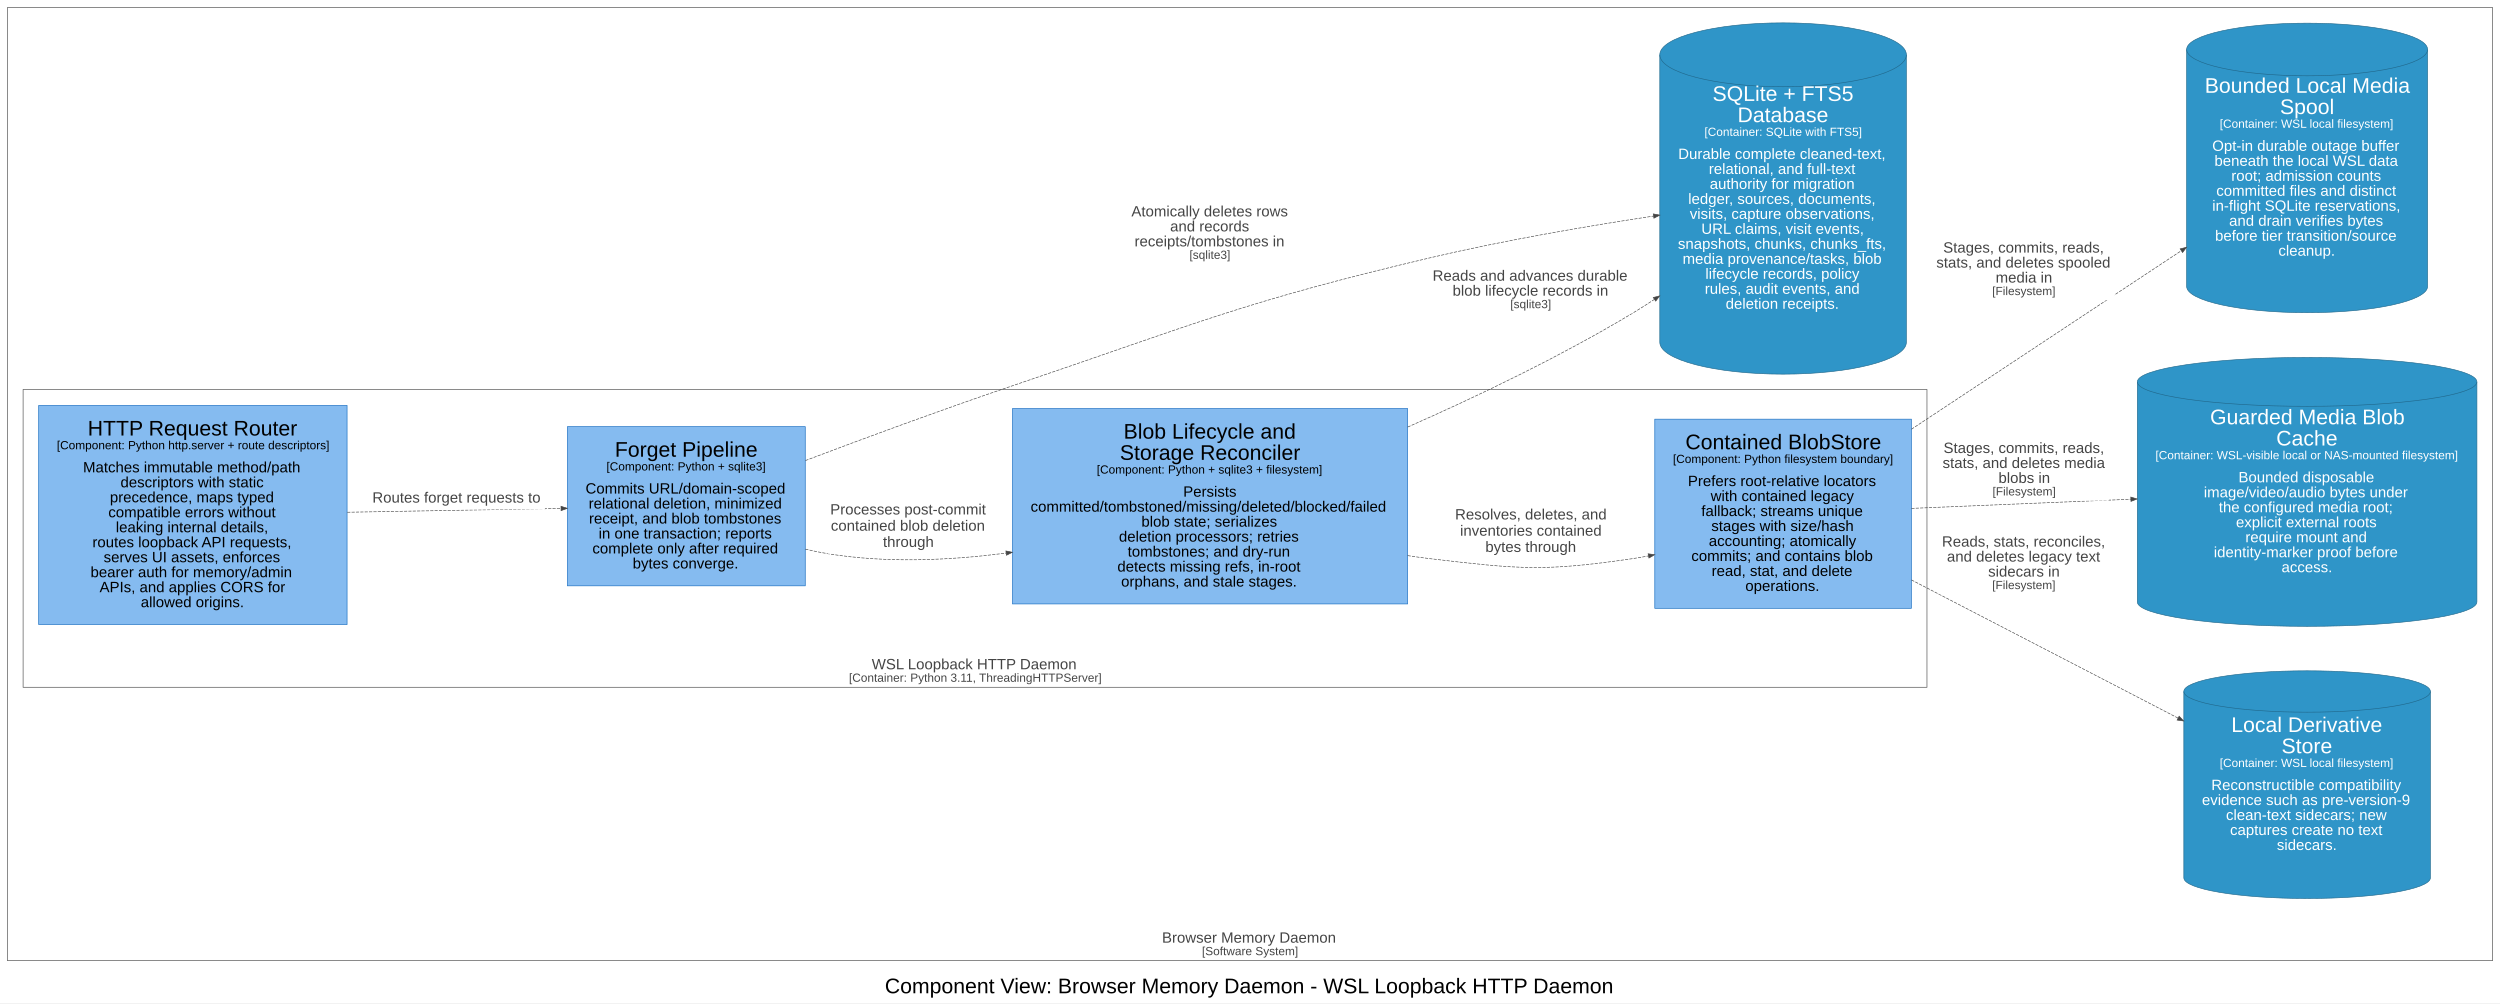
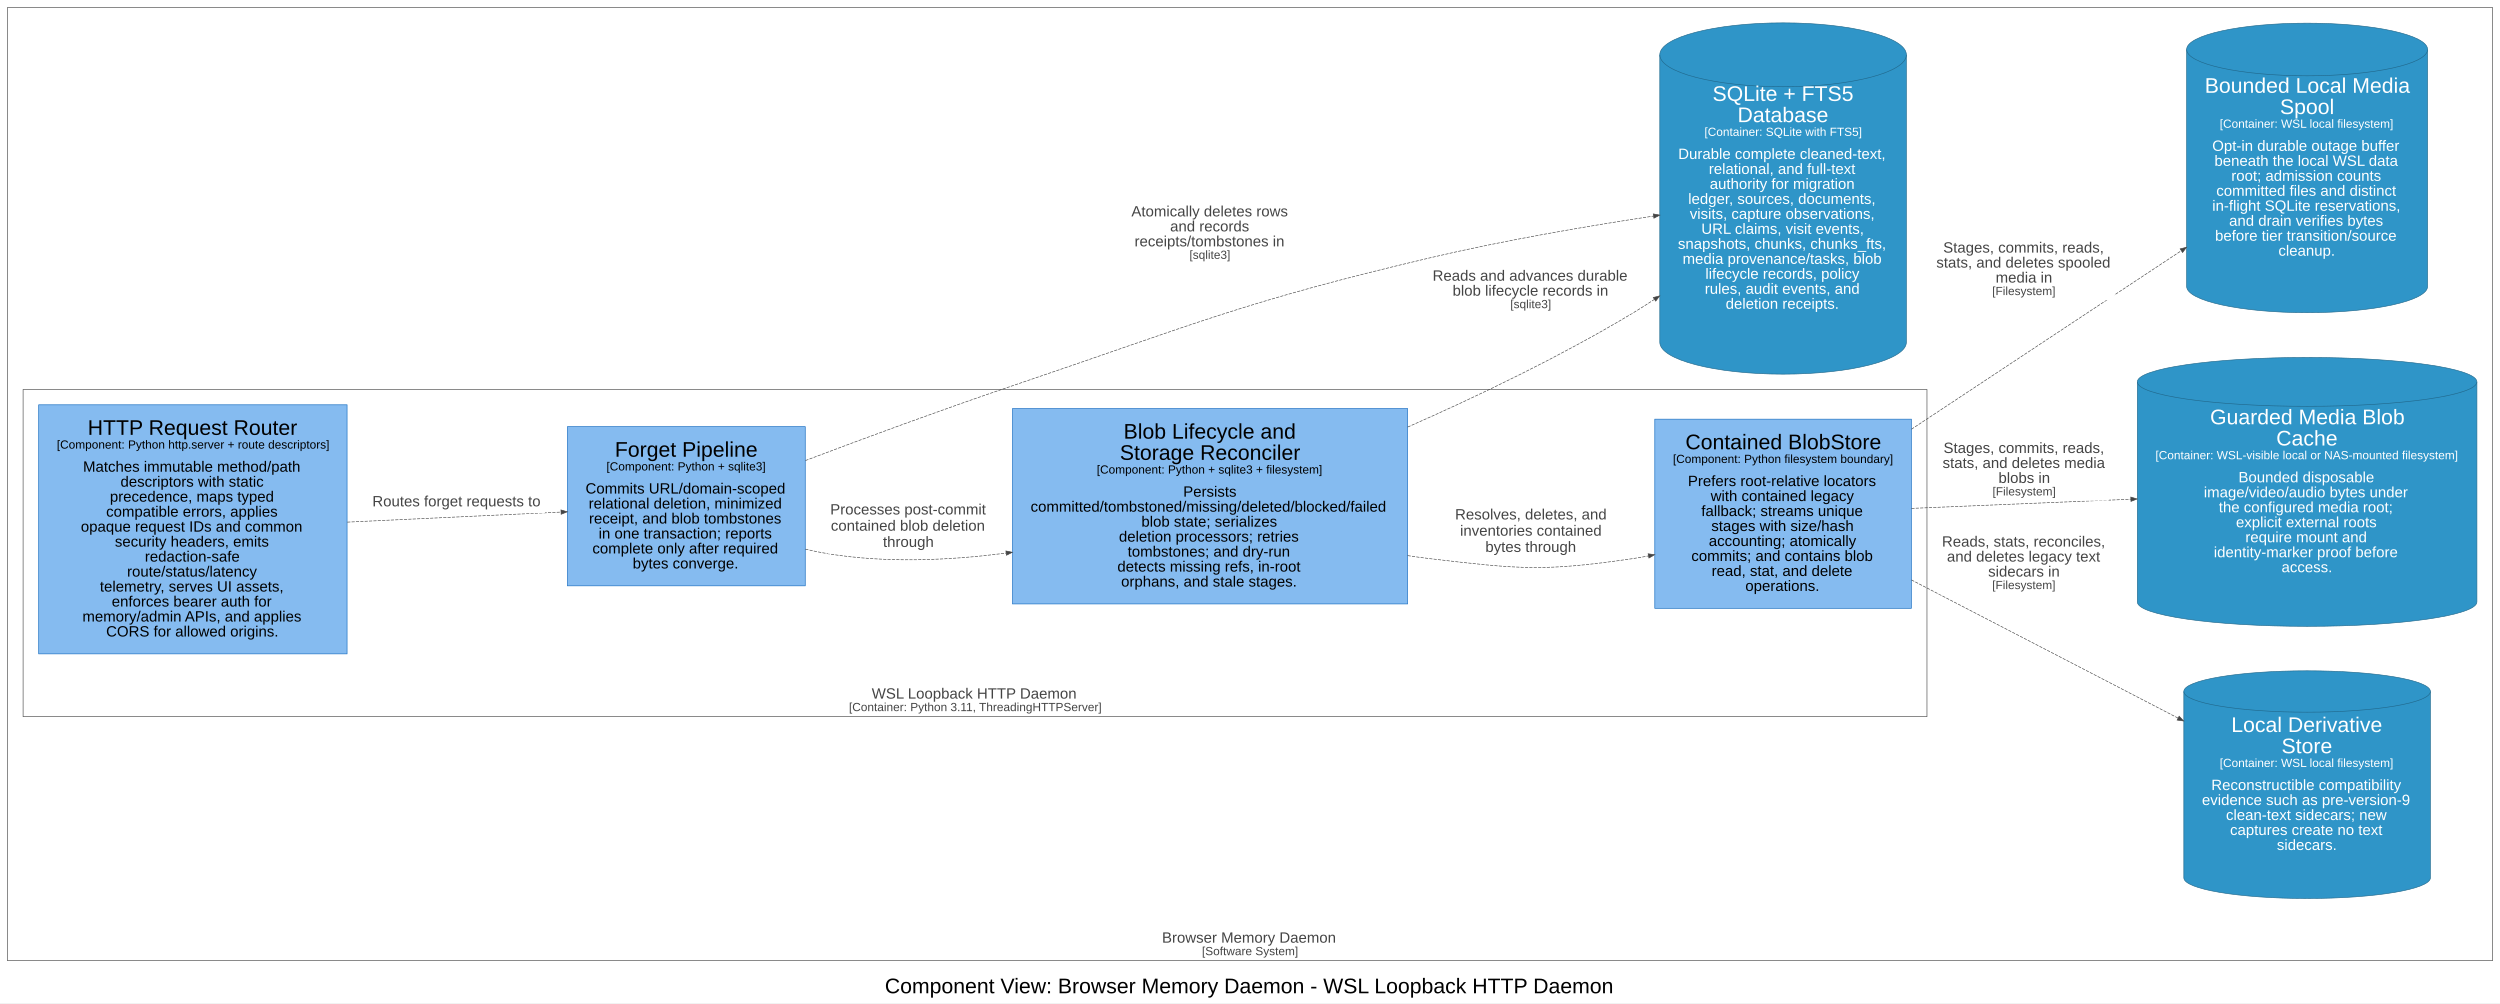
<svg xmlns="http://www.w3.org/2000/svg" width="4005pt" height="1607pt" viewBox="0.00 0.00 4005.00 1607.00">
  <g id="graph0" class="graph" transform="scale(1 1) rotate(0) translate(4 1603)">
    <polygon fill="white" stroke="transparent" points="-4,4 -4,-1603 4001,-1603 4001,4 -4,4" />
    <text text-anchor="start" x="1413.5" y="-11.8" font-family="Arial" font-size="34.00">Component View: Browser Memory Daemon - WSL Loopback HTTP Daemon</text>
    <g id="clust1" class="cluster">
      <polygon fill="none" stroke="#444444" points="8,-64 8,-1591 3989,-1591 3989,-64 8,-64" />
      <text text-anchor="start" x="1857.5" y="-92.8" font-family="Arial" font-size="24.00" fill="#444444">Browser Memory Daemon</text>
      <text text-anchor="start" x="1921.5" y="-72.8" font-family="Arial" font-size="19.00" fill="#444444">[Software System]</text>
    </g>
    <g id="clust2" class="cluster">
-       <polygon fill="none" stroke="#444444" points="33,-502 33,-979 3083,-979 3083,-502 33,-502" />
-       <text text-anchor="start" x="1392.5" y="-530.8" font-family="Arial" font-size="24.00" fill="#444444">WSL Loopback HTTP Daemon</text>
-       <text text-anchor="start" x="1356" y="-510.8" font-family="Arial" font-size="19.00" fill="#444444">[Container: Python 3.11, ThreadingHTTPServer]</text>
+       <polygon fill="none" stroke="#444444" points="33,-455 33,-979 3083,-979 3083,-455 33,-455" />
+       <text text-anchor="start" x="1392.5" y="-483.8" font-family="Arial" font-size="24.00" fill="#444444">WSL Loopback HTTP Daemon</text>
+       <text text-anchor="start" x="1356" y="-463.8" font-family="Arial" font-size="19.00" fill="#444444">[Container: Python 3.11, ThreadingHTTPServer]</text>
    </g>
    <g id="23" class="node">
-       <polygon fill="#85bbf0" stroke="#1168bd" points="552,-953.5 58,-953.5 58,-602.5 552,-602.5 552,-953.5" />
-       <text text-anchor="start" x="136.5" y="-905.3" font-family="Arial" font-size="34.00" fill="#000000">HTTP Request Router</text>
-       <text text-anchor="start" x="87" y="-883.3" font-family="Arial" font-size="19.00" fill="#000000">[Component: Python http.server + route descriptors]</text>
-       <text text-anchor="start" x="129" y="-846.3" font-family="Arial" font-size="24.00" fill="#000000">Matches immutable method/path</text>
-       <text text-anchor="start" x="189" y="-822.3" font-family="Arial" font-size="24.00" fill="#000000">descriptors with static</text>
-       <text text-anchor="start" x="172" y="-798.3" font-family="Arial" font-size="24.00" fill="#000000">precedence, maps typed</text>
-       <text text-anchor="start" x="169.5" y="-774.3" font-family="Arial" font-size="24.00" fill="#000000">compatible errors without</text>
-       <text text-anchor="start" x="181.5" y="-750.3" font-family="Arial" font-size="24.00" fill="#000000">leaking internal details,</text>
-       <text text-anchor="start" x="144" y="-726.3" font-family="Arial" font-size="24.00" fill="#000000">routes loopback API requests,</text>
-       <text text-anchor="start" x="162" y="-702.3" font-family="Arial" font-size="24.00" fill="#000000">serves UI assets, enforces</text>
-       <text text-anchor="start" x="141" y="-678.3" font-family="Arial" font-size="24.00" fill="#000000">bearer auth for memory/admin</text>
-       <text text-anchor="start" x="155.5" y="-654.3" font-family="Arial" font-size="24.00" fill="#000000">APIs, and applies CORS for</text>
-       <text text-anchor="start" x="221.5" y="-630.3" font-family="Arial" font-size="24.00" fill="#000000">allowed origins.</text>
+       <polygon fill="#85bbf0" stroke="#1168bd" points="552,-954.5 58,-954.5 58,-555.5 552,-555.5 552,-954.5" />
+       <text text-anchor="start" x="136.5" y="-906.3" font-family="Arial" font-size="34.00" fill="#000000">HTTP Request Router</text>
+       <text text-anchor="start" x="87" y="-884.3" font-family="Arial" font-size="19.00" fill="#000000">[Component: Python http.server + route descriptors]</text>
+       <text text-anchor="start" x="129" y="-847.3" font-family="Arial" font-size="24.00" fill="#000000">Matches immutable method/path</text>
+       <text text-anchor="start" x="189" y="-823.3" font-family="Arial" font-size="24.00" fill="#000000">descriptors with static</text>
+       <text text-anchor="start" x="172" y="-799.3" font-family="Arial" font-size="24.00" fill="#000000">precedence, maps typed</text>
+       <text text-anchor="start" x="166" y="-775.3" font-family="Arial" font-size="24.00" fill="#000000">compatible errors, applies</text>
+       <text text-anchor="start" x="125.5" y="-751.3" font-family="Arial" font-size="24.00" fill="#000000">opaque request IDs and common</text>
+       <text text-anchor="start" x="180" y="-727.3" font-family="Arial" font-size="24.00" fill="#000000">security headers, emits</text>
+       <text text-anchor="start" x="228" y="-703.3" font-family="Arial" font-size="24.00" fill="#000000">redaction-safe</text>
+       <text text-anchor="start" x="199.5" y="-679.3" font-family="Arial" font-size="24.00" fill="#000000">route/status/latency</text>
+       <text text-anchor="start" x="156" y="-655.3" font-family="Arial" font-size="24.00" fill="#000000">telemetry, serves UI assets,</text>
+       <text text-anchor="start" x="175" y="-631.3" font-family="Arial" font-size="24.00" fill="#000000">enforces bearer auth for</text>
+       <text text-anchor="start" x="128" y="-607.3" font-family="Arial" font-size="24.00" fill="#000000">memory/admin APIs, and applies</text>
+       <text text-anchor="start" x="166" y="-583.3" font-family="Arial" font-size="24.00" fill="#000000">CORS for allowed origins.</text>
    </g>
    <g id="41" class="node">
      <polygon fill="#85bbf0" stroke="#1168bd" points="1286,-919.5 905,-919.5 905,-664.5 1286,-664.5 1286,-919.5" />
      <text text-anchor="start" x="981" y="-871.3" font-family="Arial" font-size="34.00" fill="#000000">Forget Pipeline</text>
      <text text-anchor="start" x="967.5" y="-849.3" font-family="Arial" font-size="19.00" fill="#000000">[Component: Python + sqlite3]</text>
      <text text-anchor="start" x="934" y="-812.3" font-family="Arial" font-size="24.00" fill="#000000">Commits URL/domain-scoped</text>
      <text text-anchor="start" x="939" y="-788.3" font-family="Arial" font-size="24.00" fill="#000000">relational deletion, minimized</text>
      <text text-anchor="start" x="939.5" y="-764.3" font-family="Arial" font-size="24.00" fill="#000000">receipt, and blob tombstones</text>
      <text text-anchor="start" x="955" y="-740.3" font-family="Arial" font-size="24.00" fill="#000000">in one transaction; reports</text>
      <text text-anchor="start" x="945" y="-716.3" font-family="Arial" font-size="24.00" fill="#000000">complete only after required</text>
      <text text-anchor="start" x="1009.5" y="-692.3" font-family="Arial" font-size="24.00" fill="#000000">bytes converge.</text>
    </g>
    <g id="121" class="edge">
-       <path fill="none" stroke="#444444" stroke-dasharray="5,2" d="M552.24,-782.37C662.33,-784.33 790.44,-786.6 894.48,-788.45" />
-       <polygon fill="#444444" stroke="#444444" points="894.73,-791.95 904.79,-788.63 894.86,-784.95 894.73,-791.95" />
-       <polygon fill="white" stroke="transparent" points="588,-787 588,-821 869,-821 869,-787 588,-787" />
-       <text text-anchor="start" x="592.5" y="-797.8" font-family="Arial" font-size="24.00" fill="#444444">Routes forget requests to</text>
+       <path fill="none" stroke="#444444" stroke-dasharray="5,2" d="M552.24,-766.55C662.45,-771.73 790.7,-777.74 894.8,-782.63" />
+       <polygon fill="#444444" stroke="#444444" points="894.64,-786.13 904.79,-783.1 894.97,-779.13 894.64,-786.13" />
+       <polygon fill="white" stroke="transparent" points="588,-781 588,-815 869,-815 869,-781 588,-781" />
+       <text text-anchor="start" x="592.5" y="-791.8" font-family="Arial" font-size="24.00" fill="#444444">Routes forget requests to</text>
    </g>
    <g id="38" class="node">
      <polygon fill="#85bbf0" stroke="#1168bd" points="3058,-931.5 2647,-931.5 2647,-628.5 3058,-628.5 3058,-931.5" />
      <text text-anchor="start" x="2696" y="-883.3" font-family="Arial" font-size="34.00" fill="#000000">Contained BlobStore</text>
      <text text-anchor="start" x="2676" y="-861.3" font-family="Arial" font-size="19.00" fill="#000000">[Component: Python filesystem boundary]</text>
      <text text-anchor="start" x="2700" y="-824.3" font-family="Arial" font-size="24.00" fill="#000000">Prefers root-relative locators</text>
      <text text-anchor="start" x="2736.5" y="-800.3" font-family="Arial" font-size="24.00" fill="#000000">with contained legacy</text>
      <text text-anchor="start" x="2721.5" y="-776.3" font-family="Arial" font-size="24.00" fill="#000000">fallback; streams unique</text>
      <text text-anchor="start" x="2737.5" y="-752.3" font-family="Arial" font-size="24.00" fill="#000000">stages with size/hash</text>
      <text text-anchor="start" x="2733.5" y="-728.3" font-family="Arial" font-size="24.00" fill="#000000">accounting; atomically</text>
      <text text-anchor="start" x="2705.5" y="-704.3" font-family="Arial" font-size="24.00" fill="#000000">commits; and contains blob</text>
      <text text-anchor="start" x="2738" y="-680.3" font-family="Arial" font-size="24.00" fill="#000000">read, stat, and delete</text>
      <text text-anchor="start" x="2792" y="-656.3" font-family="Arial" font-size="24.00" fill="#000000">operations.</text>
    </g>
    <g id="48" class="node">
      <path fill="#2f95c8" stroke="#20688c" d="M3889.5,-495.22C3889.5,-513.51 3800.98,-528.38 3692,-528.38 3583.02,-528.38 3494.5,-513.51 3494.5,-495.22 3494.5,-495.22 3494.5,-196.78 3494.5,-196.78 3494.5,-178.49 3583.02,-163.62 3692,-163.62 3800.98,-163.62 3889.5,-178.49 3889.5,-196.78 3889.5,-196.78 3889.5,-495.22 3889.5,-495.22" />
      <path fill="none" stroke="#20688c" d="M3889.5,-495.22C3889.5,-476.92 3800.98,-462.06 3692,-462.06 3583.02,-462.06 3494.5,-476.92 3494.5,-495.22" />
      <text text-anchor="start" x="3570.5" y="-430.3" font-family="Arial" font-size="34.00" fill="#ffffff">Local Derivative</text>
      <text text-anchor="start" x="3651" y="-396.3" font-family="Arial" font-size="34.00" fill="#ffffff">Store</text>
      <text text-anchor="start" x="3552" y="-374.3" font-family="Arial" font-size="19.00" fill="#ffffff">[Container: WSL local filesystem]</text>
      <text text-anchor="start" x="3538.5" y="-337.3" font-family="Arial" font-size="24.00" fill="#ffffff">Reconstructible compatibility</text>
      <text text-anchor="start" x="3523.5" y="-313.3" font-family="Arial" font-size="24.00" fill="#ffffff">evidence such as pre-version-9</text>
      <text text-anchor="start" x="3562" y="-289.3" font-family="Arial" font-size="24.00" fill="#ffffff">clean-text sidecars; new</text>
      <text text-anchor="start" x="3568.5" y="-265.3" font-family="Arial" font-size="24.00" fill="#ffffff">captures create no text</text>
      <text text-anchor="start" x="3643.5" y="-241.3" font-family="Arial" font-size="24.00" fill="#ffffff">sidecars.</text>
    </g>
    <g id="155" class="edge">
      <path fill="none" stroke="#444444" stroke-dasharray="5,2" d="M3058.11,-673.97C3187.93,-606.7 3355.32,-519.95 3485.34,-452.57" />
      <polygon fill="#444444" stroke="#444444" points="3486.97,-455.67 3494.24,-447.96 3483.75,-449.45 3486.97,-455.67" />
      <polygon fill="white" stroke="transparent" points="3103,-651 3103,-750 3375,-750 3375,-651 3103,-651" />
      <text text-anchor="start" x="3107" y="-727.3" font-family="Arial" font-size="24.00" fill="#444444">Reads, stats, reconciles,</text>
      <text text-anchor="start" x="3115" y="-703.3" font-family="Arial" font-size="24.00" fill="#444444">and deletes legacy text</text>
      <text text-anchor="start" x="3181" y="-679.3" font-family="Arial" font-size="24.00" fill="#444444">sidecars in</text>
      <text text-anchor="start" x="3187.5" y="-659.3" font-family="Arial" font-size="19.00" fill="#444444">[Filesystem]</text>
    </g>
    <g id="49" class="node">
      <path fill="#2f95c8" stroke="#20688c" d="M3964,-991.22C3964,-1012.82 3842.09,-1030.38 3692,-1030.38 3541.91,-1030.38 3420,-1012.82 3420,-991.22 3420,-991.22 3420,-638.78 3420,-638.78 3420,-617.18 3541.91,-599.62 3692,-599.62 3842.09,-599.62 3964,-617.18 3964,-638.78 3964,-638.78 3964,-991.22 3964,-991.22" />
      <path fill="none" stroke="#20688c" d="M3964,-991.22C3964,-969.61 3842.09,-952.06 3692,-952.06 3541.91,-952.06 3420,-969.61 3420,-991.22" />
      <text text-anchor="start" x="3536.5" y="-923.3" font-family="Arial" font-size="34.00" fill="#ffffff">Guarded Media Blob</text>
      <text text-anchor="start" x="3642.5" y="-889.3" font-family="Arial" font-size="34.00" fill="#ffffff">Cache</text>
      <text text-anchor="start" x="3449" y="-867.3" font-family="Arial" font-size="19.00" fill="#ffffff">[Container: WSL-visible local or NAS-mounted filesystem]</text>
      <text text-anchor="start" x="3582" y="-830.3" font-family="Arial" font-size="24.00" fill="#ffffff">Bounded disposable</text>
      <text text-anchor="start" x="3526.5" y="-806.3" font-family="Arial" font-size="24.00" fill="#ffffff">image/video/audio bytes under</text>
      <text text-anchor="start" x="3550.5" y="-782.3" font-family="Arial" font-size="24.00" fill="#ffffff">the configured media root;</text>
      <text text-anchor="start" x="3578" y="-758.3" font-family="Arial" font-size="24.00" fill="#ffffff">explicit external roots</text>
      <text text-anchor="start" x="3593" y="-734.3" font-family="Arial" font-size="24.00" fill="#ffffff">require mount and</text>
      <text text-anchor="start" x="3542.5" y="-710.3" font-family="Arial" font-size="24.00" fill="#ffffff">identity-marker proof before</text>
      <text text-anchor="start" x="3651" y="-686.3" font-family="Arial" font-size="24.00" fill="#ffffff">access.</text>
    </g>
    <g id="156" class="edge">
      <path fill="none" stroke="#444444" stroke-dasharray="5,2" d="M3058.11,-788.55C3163.86,-792.97 3294.54,-798.43 3409.64,-803.24" />
      <polygon fill="#444444" stroke="#444444" points="3409.53,-806.74 3419.67,-803.66 3409.82,-799.75 3409.53,-806.74" />
      <polygon fill="white" stroke="transparent" points="3103.5,-801 3103.5,-900 3374.5,-900 3374.5,-801 3103.5,-801" />
      <text text-anchor="start" x="3109.5" y="-877.3" font-family="Arial" font-size="24.00" fill="#444444">Stages, commits, reads,</text>
      <text text-anchor="start" x="3108" y="-853.3" font-family="Arial" font-size="24.00" fill="#444444">stats, and deletes media</text>
      <text text-anchor="start" x="3197.5" y="-829.3" font-family="Arial" font-size="24.00" fill="#444444">blobs in</text>
      <text text-anchor="start" x="3188" y="-809.3" font-family="Arial" font-size="19.00" fill="#444444">[Filesystem]</text>
    </g>
    <g id="50" class="node">
      <path fill="#2f95c8" stroke="#20688c" d="M3885,-1523.72C3885,-1546.98 3798.49,-1565.88 3692,-1565.88 3585.51,-1565.88 3499,-1546.98 3499,-1523.72 3499,-1523.72 3499,-1144.28 3499,-1144.28 3499,-1121.02 3585.51,-1102.12 3692,-1102.12 3798.49,-1102.12 3885,-1121.02 3885,-1144.28 3885,-1144.28 3885,-1523.72 3885,-1523.72" />
      <path fill="none" stroke="#20688c" d="M3885,-1523.72C3885,-1500.45 3798.49,-1481.56 3692,-1481.56 3585.51,-1481.56 3499,-1500.45 3499,-1523.72" />
      <text text-anchor="start" x="3528" y="-1454.3" font-family="Arial" font-size="34.00" fill="#ffffff">Bounded Local Media</text>
      <text text-anchor="start" x="3648.5" y="-1420.3" font-family="Arial" font-size="34.00" fill="#ffffff">Spool</text>
      <text text-anchor="start" x="3552" y="-1398.3" font-family="Arial" font-size="19.00" fill="#ffffff">[Container: WSL local filesystem]</text>
      <text text-anchor="start" x="3540" y="-1361.3" font-family="Arial" font-size="24.00" fill="#ffffff">Opt-in durable outage buffer</text>
      <text text-anchor="start" x="3543.5" y="-1337.3" font-family="Arial" font-size="24.00" fill="#ffffff">beneath the local WSL data</text>
      <text text-anchor="start" x="3570.5" y="-1313.3" font-family="Arial" font-size="24.00" fill="#ffffff">root; admission counts</text>
      <text text-anchor="start" x="3546.5" y="-1289.3" font-family="Arial" font-size="24.00" fill="#ffffff">committed files and distinct</text>
      <text text-anchor="start" x="3540" y="-1265.3" font-family="Arial" font-size="24.00" fill="#ffffff">in-flight SQLite reservations,</text>
      <text text-anchor="start" x="3567" y="-1241.3" font-family="Arial" font-size="24.00" fill="#ffffff">and drain verifies bytes</text>
      <text text-anchor="start" x="3544.5" y="-1217.3" font-family="Arial" font-size="24.00" fill="#ffffff">before tier transition/source</text>
      <text text-anchor="start" x="3646" y="-1193.3" font-family="Arial" font-size="24.00" fill="#ffffff">cleanup.</text>
    </g>
    <g id="157" class="edge">
      <path fill="none" stroke="#444444" stroke-dasharray="5,2" d="M3058.11,-915.35C3189.6,-1002.33 3359.63,-1114.8 3490.34,-1201.26" />
      <polygon fill="#444444" stroke="#444444" points="3488.62,-1204.32 3498.89,-1206.92 3492.48,-1198.48 3488.62,-1204.32" />
      <polygon fill="white" stroke="transparent" points="3094,-1122 3094,-1221 3384,-1221 3384,-1122 3094,-1122" />
      <text text-anchor="start" x="3109" y="-1198.3" font-family="Arial" font-size="24.00" fill="#444444">Stages, commits, reads,</text>
      <text text-anchor="start" x="3098" y="-1174.3" font-family="Arial" font-size="24.00" fill="#444444">stats, and deletes spooled</text>
      <text text-anchor="start" x="3193" y="-1150.3" font-family="Arial" font-size="24.00" fill="#444444">media in</text>
      <text text-anchor="start" x="3187.5" y="-1130.3" font-family="Arial" font-size="19.00" fill="#444444">[Filesystem]</text>
    </g>
    <g id="39" class="node">
      <polygon fill="#85bbf0" stroke="#1168bd" points="2251,-948.5 1618,-948.5 1618,-635.5 2251,-635.5 2251,-948.5" />
      <text text-anchor="start" x="1796" y="-900.3" font-family="Arial" font-size="34.00" fill="#000000">Blob Lifecycle and</text>
      <text text-anchor="start" x="1790" y="-866.3" font-family="Arial" font-size="34.00" fill="#000000">Storage Reconciler</text>
      <text text-anchor="start" x="1753" y="-844.3" font-family="Arial" font-size="19.00" fill="#000000">[Component: Python + sqlite3 + filesystem]</text>
      <text text-anchor="start" x="1891.5" y="-807.3" font-family="Arial" font-size="24.00" fill="#000000">Persists</text>
      <text text-anchor="start" x="1647" y="-783.3" font-family="Arial" font-size="24.00" fill="#000000">committed/tombstoned/missing/deleted/blocked/failed</text>
      <text text-anchor="start" x="1824.5" y="-759.3" font-family="Arial" font-size="24.00" fill="#000000">blob state; serializes</text>
      <text text-anchor="start" x="1788.5" y="-735.3" font-family="Arial" font-size="24.00" fill="#000000">deletion processors; retries</text>
      <text text-anchor="start" x="1802.5" y="-711.3" font-family="Arial" font-size="24.00" fill="#000000">tombstones; and dry-run</text>
      <text text-anchor="start" x="1786" y="-687.3" font-family="Arial" font-size="24.00" fill="#000000">detects missing refs, in-root</text>
      <text text-anchor="start" x="1792" y="-663.3" font-family="Arial" font-size="24.00" fill="#000000">orphans, and stale stages.</text>
    </g>
    <g id="154" class="edge">
      <path fill="none" stroke="#444444" stroke-dasharray="5,2" d="M2251.04,-712.91C2263.14,-711.05 2275.16,-709.4 2287,-708 2430.01,-691.15 2468.52,-687.13 2611,-708 2619.54,-709.25 2628.19,-710.74 2636.9,-712.42" />
      <polygon fill="#444444" stroke="#444444" points="2636.25,-715.86 2646.74,-714.4 2637.63,-709 2636.25,-715.86" />
      <polygon fill="white" stroke="transparent" points="2322.5,-708 2322.5,-794 2575.5,-794 2575.5,-708 2322.5,-708" />
      <text text-anchor="start" x="2327" y="-770.8" font-family="Arial" font-size="24.00" fill="#444444">Resolves, deletes, and</text>
      <text text-anchor="start" x="2335" y="-744.8" font-family="Arial" font-size="24.00" fill="#444444">inventories contained</text>
      <text text-anchor="start" x="2375.5" y="-718.8" font-family="Arial" font-size="24.00" fill="#444444">bytes through</text>
    </g>
    <g id="47" class="node">
      <path fill="#2f95c8" stroke="#20688c" d="M3050,-1515.22C3050,-1543.44 2961.48,-1566.38 2852.5,-1566.38 2743.52,-1566.38 2655,-1543.44 2655,-1515.22 2655,-1515.22 2655,-1054.78 2655,-1054.78 2655,-1026.56 2743.52,-1003.62 2852.5,-1003.62 2961.48,-1003.62 3050,-1026.56 3050,-1054.78 3050,-1054.78 3050,-1515.22 3050,-1515.22" />
      <path fill="none" stroke="#20688c" d="M3050,-1515.22C3050,-1486.99 2961.48,-1464.06 2852.5,-1464.06 2743.52,-1464.06 2655,-1486.99 2655,-1515.22" />
      <text text-anchor="start" x="2739.5" y="-1441.3" font-family="Arial" font-size="34.00" fill="#ffffff">SQLite + FTS5</text>
      <text text-anchor="start" x="2779.5" y="-1407.3" font-family="Arial" font-size="34.00" fill="#ffffff">Database</text>
      <text text-anchor="start" x="2726.5" y="-1385.3" font-family="Arial" font-size="19.00" fill="#ffffff">[Container: SQLite with FTS5]</text>
      <text text-anchor="start" x="2684.5" y="-1348.3" font-family="Arial" font-size="24.00" fill="#ffffff">Durable complete cleaned-text,</text>
      <text text-anchor="start" x="2733.5" y="-1324.3" font-family="Arial" font-size="24.00" fill="#ffffff">relational, and full-text</text>
      <text text-anchor="start" x="2735" y="-1300.3" font-family="Arial" font-size="24.00" fill="#ffffff">authority for migration</text>
      <text text-anchor="start" x="2700.5" y="-1276.3" font-family="Arial" font-size="24.00" fill="#ffffff">ledger, sources, documents,</text>
      <text text-anchor="start" x="2703" y="-1252.3" font-family="Arial" font-size="24.00" fill="#ffffff">visits, capture observations,</text>
      <text text-anchor="start" x="2721.5" y="-1228.3" font-family="Arial" font-size="24.00" fill="#ffffff">URL claims, visit events,</text>
      <text text-anchor="start" x="2684" y="-1204.3" font-family="Arial" font-size="24.00" fill="#ffffff">snapshots, chunks, chunks_fts,</text>
      <text text-anchor="start" x="2691.5" y="-1180.3" font-family="Arial" font-size="24.00" fill="#ffffff">media provenance/tasks, blob</text>
      <text text-anchor="start" x="2728" y="-1156.3" font-family="Arial" font-size="24.00" fill="#ffffff">lifecycle records, policy</text>
      <text text-anchor="start" x="2727" y="-1132.3" font-family="Arial" font-size="24.00" fill="#ffffff">rules, audit events, and</text>
      <text text-anchor="start" x="2760.5" y="-1108.3" font-family="Arial" font-size="24.00" fill="#ffffff">deletion receipts.</text>
    </g>
    <g id="153" class="edge">
      <path fill="none" stroke="#444444" stroke-dasharray="5,2" d="M2251.06,-918.81C2367.15,-969.97 2497.83,-1033 2611,-1101 2622.69,-1108.03 2634.49,-1115.52 2646.24,-1123.31" />
      <polygon fill="#444444" stroke="#444444" points="2644.54,-1126.38 2654.79,-1129.04 2648.43,-1120.56 2644.54,-1126.38" />
      <polygon fill="white" stroke="transparent" points="2287,-1101 2287,-1176 2611,-1176 2611,-1101 2287,-1101" />
      <text text-anchor="start" x="2291" y="-1153.3" font-family="Arial" font-size="24.00" fill="#444444">Reads and advances durable</text>
      <text text-anchor="start" x="2323" y="-1129.3" font-family="Arial" font-size="24.00" fill="#444444">blob lifecycle records in</text>
      <text text-anchor="start" x="2415.5" y="-1109.3" font-family="Arial" font-size="19.00" fill="#444444">[sqlite3]</text>
    </g>
    <g id="152" class="edge">
      <path fill="none" stroke="#444444" stroke-dasharray="5,2" d="M1286.09,-723.28C1298.14,-720.41 1310.18,-717.94 1322,-716 1414.44,-700.84 1515.18,-704.94 1607.73,-716.9" />
      <polygon fill="#444444" stroke="#444444" points="1607.44,-720.4 1617.81,-718.24 1608.36,-713.46 1607.44,-720.4" />
      <polygon fill="white" stroke="transparent" points="1322,-716 1322,-802 1582,-802 1582,-716 1322,-716" />
      <text text-anchor="start" x="1326" y="-778.8" font-family="Arial" font-size="24.00" fill="#444444">Processes post-commit</text>
      <text text-anchor="start" x="1327" y="-752.8" font-family="Arial" font-size="24.00" fill="#444444">contained blob deletion</text>
      <text text-anchor="start" x="1410.5" y="-726.8" font-family="Arial" font-size="24.00" fill="#444444">through</text>
    </g>
    <g id="151" class="edge">
      <path fill="none" stroke="#444444" stroke-dasharray="5,2" d="M1286.29,-865.21C1384.78,-902.44 1507.34,-947.6 1618,-985 1912.61,-1084.56 1984.35,-1118.49 2287,-1190 2404.47,-1217.76 2537.54,-1240.56 2644.97,-1256.86" />
      <polygon fill="#444444" stroke="#444444" points="2644.55,-1260.34 2654.96,-1258.37 2645.59,-1253.42 2644.55,-1260.34" />
      <polygon fill="white" stroke="transparent" points="1804,-1180 1804,-1279 2065,-1279 2065,-1180 1804,-1180" />
      <text text-anchor="start" x="1808.5" y="-1256.3" font-family="Arial" font-size="24.00" fill="#444444">Atomically deletes rows</text>
      <text text-anchor="start" x="1870.5" y="-1232.3" font-family="Arial" font-size="24.00" fill="#444444">and records</text>
      <text text-anchor="start" x="1813.5" y="-1208.3" font-family="Arial" font-size="24.00" fill="#444444">receipts/tombstones in</text>
      <text text-anchor="start" x="1901.5" y="-1188.3" font-family="Arial" font-size="19.00" fill="#444444">[sqlite3]</text>
    </g>
  </g>
</svg>
